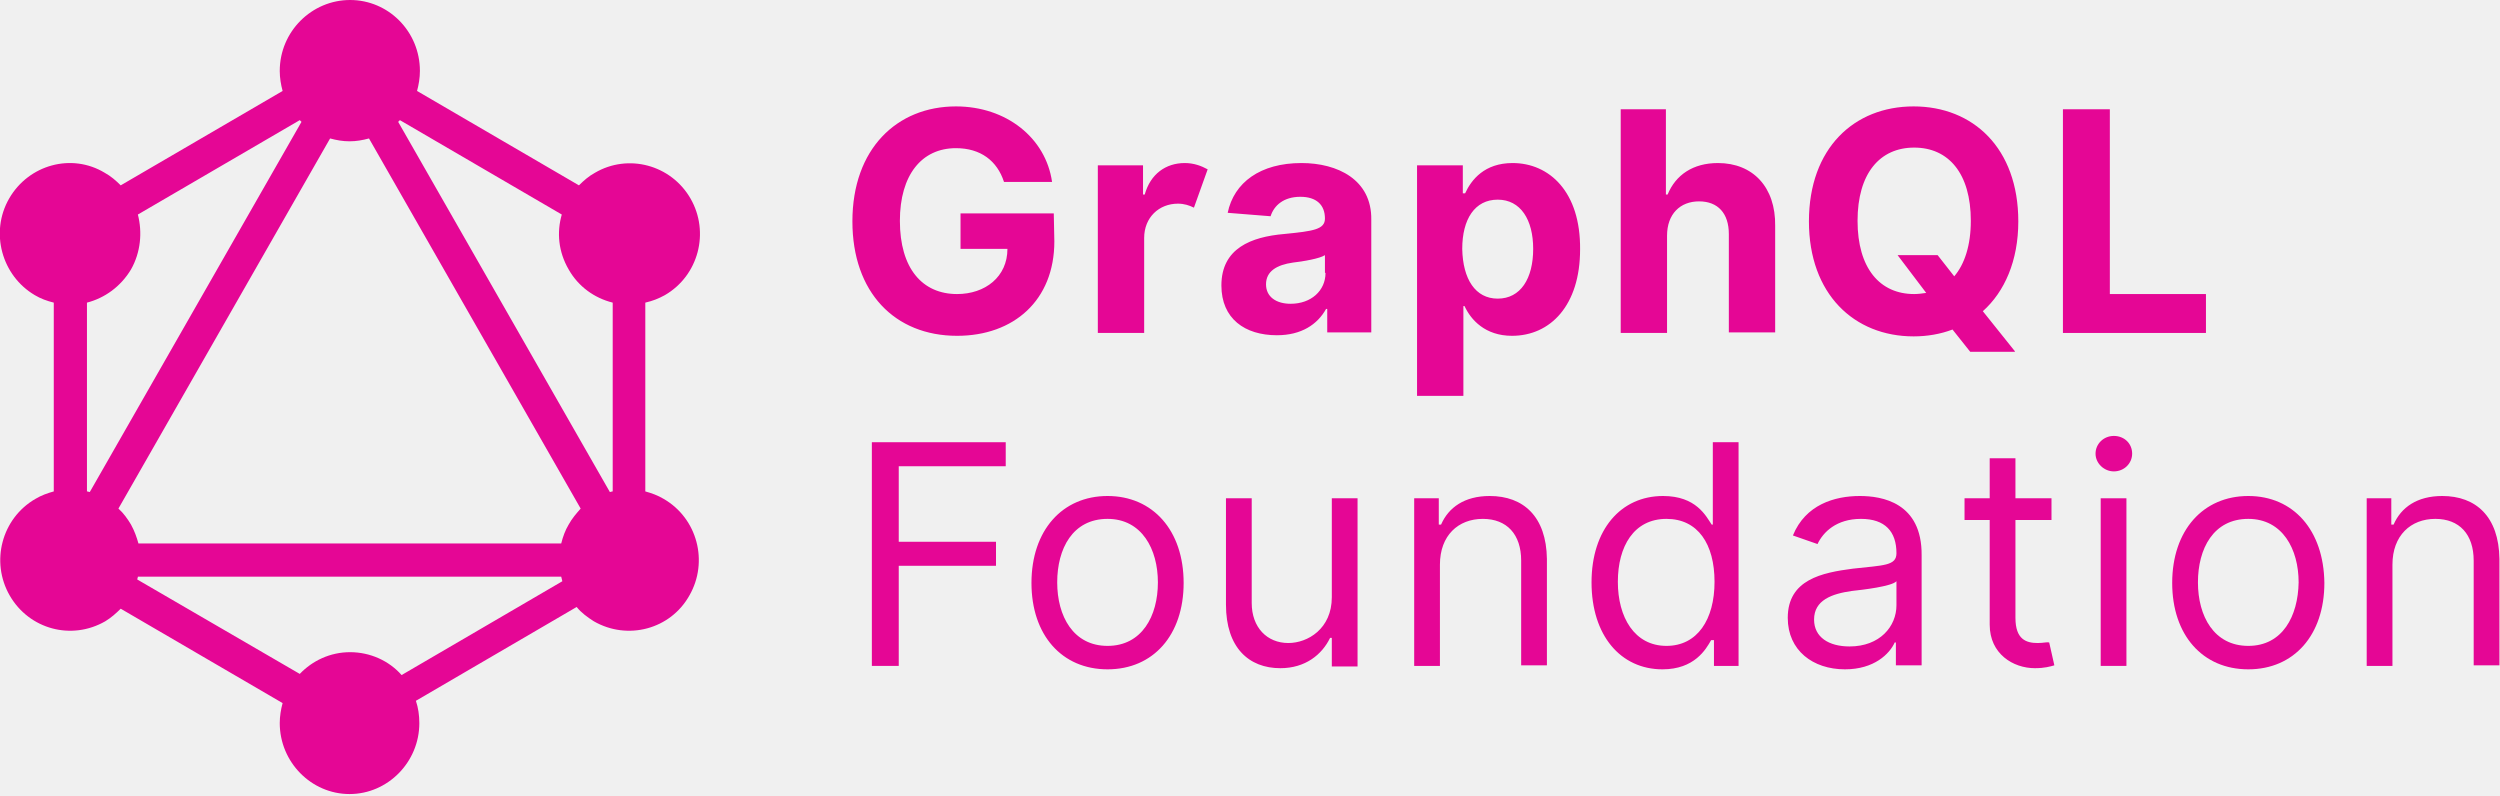
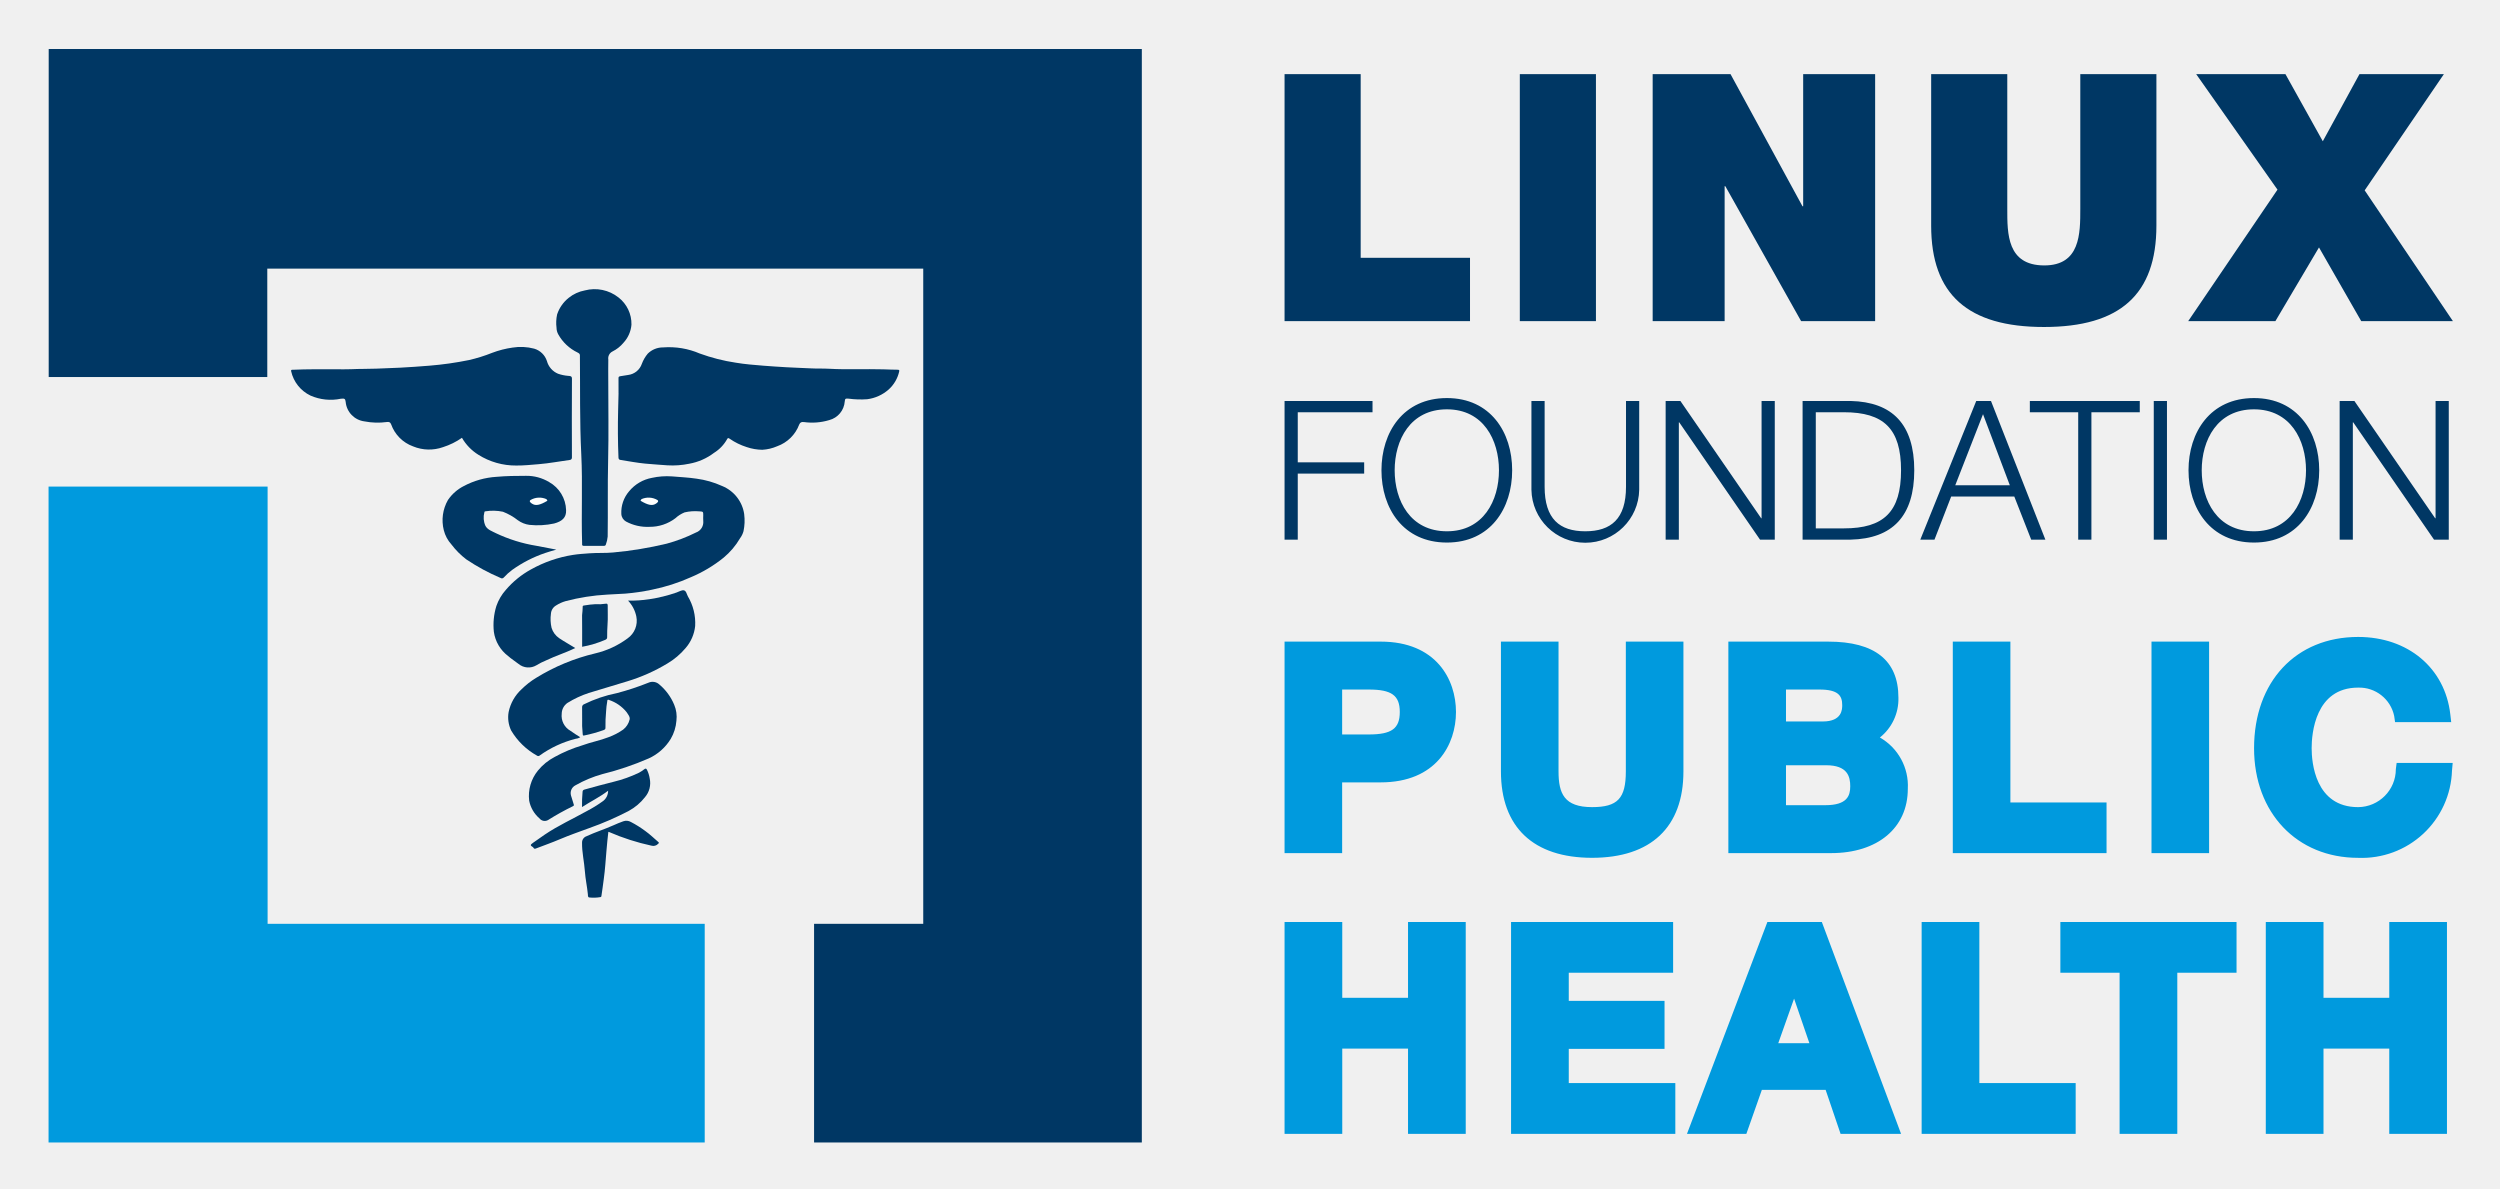
- <svg xmlns="http://www.w3.org/2000/svg" width="437" height="139" viewBox="0 0 437 139">
-   <g fill="#E50695" transform="translate(-1)">
-     <polygon points="153.4 116.4 158.1 116.4 158.1 98.9 175.1 98.9 175.1 94.7 158.1 94.7 158.1 81.5 176.8 81.5 176.8 77.3 153.4 77.3" />
-     <path d="M194.6 86.7C186.7 86.7 181.3 92.7 181.3 101.9 181.3 111 186.6 117 194.6 117 202.6 117 207.9 111 207.9 101.9 207.9 92.7 202.5 86.7 194.6 86.7zM194.6 112.9C188.6 112.9 185.8 107.7 185.8 101.8 185.8 95.9 188.5 90.7 194.6 90.7 200.6 90.7 203.4 96 203.4 101.8 203.4 107.7 200.6 112.9 194.6 112.9zM233.8 104.4C233.8 109.9 229.6 112.4 226.2 112.4 222.5 112.4 219.8 109.7 219.8 105.4L219.8 87.1 215.3 87.1 215.3 105.7C215.3 113.2 219.3 116.8 224.8 116.8 229.2 116.8 232.1 114.4 233.5 111.5L233.8 111.5 233.8 116.5 238.3 116.5 238.3 87.1 233.8 87.1 233.8 104.4zM261.4 86.7C257 86.7 254.2 88.7 252.9 91.7L252.5 91.7 252.5 87.1 248.2 87.1 248.2 116.4 252.7 116.4 252.7 98.7C252.7 93.6 255.9 90.7 260.2 90.7 264.4 90.7 266.9 93.4 266.9 98L266.9 116.3 271.4 116.3 271.4 97.7C271.3 90.3 267.3 86.7 261.4 86.7zM300.6 91.7L300.2 91.7C299.2 90.2 297.5 86.7 291.7 86.7 284.3 86.7 279.2 92.6 279.2 101.8 279.2 111.1 284.3 117 291.6 117 297.2 117 299.2 113.5 300.1 111.9L300.6 111.9 300.6 116.4 304.9 116.4 304.9 77.3 300.4 77.3 300.4 91.7 300.6 91.7zM292.3 112.9C286.7 112.9 283.8 107.9 283.8 101.7 283.8 95.5 286.6 90.7 292.3 90.7 297.8 90.7 300.7 95.1 300.7 101.7 300.7 108.3 297.7 112.9 292.3 112.9zM326.1 86.7C321.7 86.7 316.6 88.2 314.4 93.6L318.7 95.1C319.7 93 322 90.7 326.3 90.7 330.5 90.7 332.5 92.9 332.5 96.7 332.5 98.9 330.3 98.8 324.9 99.4 319.5 100.1 313.5 101.3 313.5 108 313.5 113.7 317.9 117 323.5 117 328.6 117 331.3 114.3 332.2 112.3L332.4 112.3 332.4 116.3 336.9 116.3 336.9 97.1C337 87.8 329.9 86.7 326.1 86.7zM332.5 105.8C332.5 109.5 329.6 113 324.3 113 320.7 113 318.1 111.4 318.1 108.3 318.1 104.9 321.2 103.8 324.7 103.3 326.6 103.1 331.7 102.5 332.5 101.6L332.5 105.8 332.5 105.8zM357.2 112.4C355.2 112.4 353.3 111.8 353.3 108L353.3 90.9 359.6 90.9 359.6 87.1 353.3 87.1 353.3 80.1 348.8 80.1 348.8 87.1 344.4 87.1 344.4 90.9 348.8 90.9 348.8 109.2C348.8 114.3 352.9 116.8 356.7 116.8 358.4 116.8 359.4 116.5 360.1 116.3L359.2 112.3C358.8 112.2 358.2 112.4 357.2 112.4z" />
-     <rect width="4.5" height="29.3" x="368.2" y="87.1" />
-     <path d="M370.5 76.2C368.7 76.2 367.3 77.6 367.3 79.3 367.3 81 368.8 82.4 370.5 82.4 372.3 82.4 373.7 81 373.7 79.3 373.7 77.5 372.3 76.2 370.5 76.2zM394 86.7C386.1 86.7 380.7 92.7 380.7 101.9 380.7 111 386 117 394 117 402 117 407.3 111 407.3 101.9 407.2 92.7 401.9 86.7 394 86.7zM394 112.9C388 112.9 385.2 107.7 385.2 101.8 385.2 95.9 387.9 90.7 394 90.7 400 90.7 402.8 96 402.8 101.8 402.7 107.7 400 112.9 394 112.9zM427.9 86.7C423.5 86.7 420.7 88.7 419.4 91.7L419 91.7 419 87.1 414.7 87.1 414.7 116.4 419.2 116.4 419.2 98.7C419.2 93.6 422.4 90.7 426.7 90.7 430.9 90.7 433.4 93.4 433.4 98L433.4 116.3 437.9 116.3 437.9 97.7C437.8 90.3 433.8 86.7 427.9 86.7zM185.2 37.3L168.9 37.3 168.9 43.5 177.1 43.5C177.1 48.4 173.2 51.4 168.3 51.4 162.2 51.4 158.3 46.9 158.3 38.6 158.3 30.6 162.1 25.9 168.1 25.9 172.4 25.9 175.3 28.1 176.5 31.8L184.9 31.8C183.8 24.1 176.9 18.6 168.1 18.6 157.8 18.6 150 26 150 38.7 150 51.1 157.4 58.7 168.3 58.7 178.2 58.7 185.3 52.5 185.3 42.2L185.2 37.3 185.2 37.3zM201.1 34L200.8 34 200.8 28.9 192.9 28.9 192.9 58.2 201 58.2 201 41.6C201 38 203.6 35.6 206.9 35.6 208 35.6 208.9 35.9 209.7 36.3L212.1 29.6C211 29 209.7 28.5 208.1 28.5 204.8 28.5 202.1 30.4 201.1 34zM228.5 28.5C221.3 28.5 216.7 31.9 215.6 37.2L223.1 37.8C223.7 35.9 225.4 34.4 228.3 34.4 231.1 34.4 232.6 35.8 232.6 38.2 232.6 40.1 230.6 40.4 225.5 40.9 219.7 41.4 214.5 43.4 214.5 49.9 214.5 55.7 218.6 58.6 224.2 58.6 228.5 58.6 231.3 56.7 232.8 54L233 54 233 58.1 240.7 58.1 240.7 38.4C240.8 31.4 234.8 28.5 228.5 28.5zM232.7 47.7C232.7 50.8 230.2 53.1 226.6 53.1 224.1 53.1 222.3 51.9 222.3 49.7 222.3 47.4 224.2 46.3 227 45.9 228.8 45.7 231.7 45.2 232.6 44.6L232.6 47.7 232.7 47.7 232.7 47.7zM265.4 28.5C260.5 28.5 258.2 31.4 257.1 33.8L256.7 33.8 256.7 28.9 248.7 28.9 248.7 69.2 256.8 69.2 256.8 53.5 257 53.5C258.1 55.9 260.6 58.7 265.3 58.7 272 58.7 277.2 53.4 277.2 43.6 277.3 33.5 271.8 28.5 265.4 28.5zM262.8 52.2C258.9 52.2 256.7 48.8 256.6 43.5 256.6 38.3 258.8 34.9 262.8 34.9 266.8 34.9 269 38.4 269 43.5 269 48.7 266.8 52.2 262.8 52.2zM301.3 28.5C296.9 28.5 293.9 30.6 292.5 34L292.2 34 292.2 19.1 284.3 19.1 284.3 58.2 292.4 58.2 292.4 41.2C292.4 37.4 294.7 35.2 298 35.2 301.3 35.2 303.2 37.3 303.2 40.9L303.2 58.1 311.3 58.1 311.3 39.5C311.4 32.7 307.4 28.5 301.3 28.5zM353.2 61.4L347.6 54.4C351.4 51 353.8 45.6 353.8 38.7 353.8 25.9 345.9 18.6 335.5 18.6 325.1 18.6 317.2 25.9 317.2 38.7 317.2 51.4 325.1 58.8 335.5 58.8 337.9 58.8 340.2 58.4 342.3 57.6L345.4 61.5 353.2 61.5 353.2 61.4zM342.6 48.3L339.7 44.6 332.7 44.6 337.7 51.2C337 51.3 336.3 51.4 335.6 51.4 329.6 51.4 325.7 46.9 325.7 38.6 325.7 30.3 329.6 25.8 335.6 25.8 341.6 25.8 345.5 30.3 345.5 38.6 345.5 42.9 344.4 46.2 342.6 48.3z" />
-     <polygon points="386.6 51.4 369.8 51.4 369.8 19.1 361.6 19.1 361.6 58.2 386.6 58.2" />
-     <path d="M117.2,51.6 C123.1,48.2 125.1,40.6 121.7,34.7 C118.3,28.8 110.8,26.8 105,30.2 C103.9,30.8 103,31.6 102.2,32.4 L73.9,15.9 C74.2,14.8 74.4,13.6 74.4,12.4 C74.4,5.5 68.9,0 62.2,0 C55.5,0 49.9,5.5 49.9,12.4 C49.9,13.6 50.1,14.8 50.4,15.9 L22.1,32.4 C21.3,31.6 20.4,30.8 19.3,30.2 C13.5,26.7 6,28.8 2.6,34.7 C-0.8,40.6 1.3,48.2 7.1,51.6 C8.1,52.2 9.2,52.6 10.4,52.9 L10.4,85.9 C9.3,86.2 8.2,86.6 7.2,87.2 C1.3,90.6 -0.7,98.2 2.7,104.1 C6.1,110 13.5,112 19.4,108.6 C20.4,108 21.3,107.2 22.1,106.4 L50.4,122.9 C50.1,124 49.9,125.2 49.9,126.4 C49.9,133.2 55.4,138.8 62.1,138.8 C68.8,138.8 74.3,133.2 74.3,126.4 C74.3,125 74.1,123.7 73.7,122.5 L101.8,106.1 C102.6,107.1 103.7,107.9 104.8,108.6 C110.7,112 118.2,110 121.5,104.1 C124.9,98.2 122.9,90.6 117,87.2 C116,86.6 114.9,86.2 113.8,85.9 L113.8,52.9 C115.1,52.6 116.1,52.2 117.2,51.6 Z M16.7,86 C16.5,86 16.4,85.9 16.2,85.9 L16.2,52.9 C19.3,52.1 22.1,50.1 23.9,47.1 C25.6,44.1 25.9,40.6 25.1,37.5 L53.4,21 C53.5,21.1 53.6,21.2 53.7,21.3 L16.7,86 Z M71.2,118 C69,115.5 65.7,114 62.2,114 C58.7,114 55.6,115.5 53.4,117.8 L25,101.3 C25,101.1 25.1,101 25.1,100.8 L99.1,100.8 C99.2,101.1 99.2,101.3 99.3,101.6 L71.2,118 Z M100.4,91.7 C99.8,92.7 99.4,93.8 99.1,95 L25.2,95 C24.9,93.9 24.5,92.8 23.9,91.7 C23.3,90.7 22.6,89.7 21.7,88.9 L58.7,24.2 C59.8,24.5 60.9,24.7 62.1,24.7 C63.3,24.7 64.4,24.5 65.5,24.2 L102.5,88.9 C101.8,89.7 101,90.6 100.4,91.7 Z M108.1,85.9 C107.9,85.9 107.8,86 107.6,86 L70.6,21.3 C70.7,21.2 70.8,21.1 70.9,21 L99.2,37.5 C98.3,40.6 98.6,44 100.4,47.1 C102.1,50.1 104.9,52.1 108.1,52.9 C108.1,52.9 108.1,85.9 108.1,85.9 Z" />
-   </g>
+ <svg xmlns="http://www.w3.org/2000/svg" role="img" viewBox="8.49 9.74 175.89 83.64">
+   <defs>
+     <style>.cls-1{fill:#009ade}.cls-2{fill:#003764}</style>
+   </defs>
+   <path d="M27.317 74.736V43.974H11.906V90.12h46.165V74.736H27.317z" class="cls-1" />
+   <path d="M88.824 13.188H11.916v23.078h15.379v-7.627h46.151v46.097h-7.681V90.12h23.059V13.188z" class="cls-2" />
+   <path d="M52.007 37.395c0-.395.002-.723-.001-1.05-.001-.082.018-.115.124-.136.185-.036.373-.055.559-.089a1.169 1.169 0 0 0 .96-.787 2.419 2.419 0 0 1 .416-.713 1.51 1.51 0 0 1 1.079-.438 5.48 5.48 0 0 1 2.577.43 13.007 13.007 0 0 0 2.541.646c.655.111 1.315.159 1.977.214.532.044 1.065.073 1.597.107.562.036 1.125.045 1.685.077.432.025.864.003 1.294.028 1.277.073 2.556.004 3.833.041.331.01.662.026.994.027.115 0.0.133.039.11.13a2.419 2.419 0 0 1-.732 1.255 2.824 2.824 0 0 1-1.513.691 6.403 6.403 0 0 1-1.318-.041c-.216-.016-.246-.004-.266.199a1.464 1.464 0 0 1-1.096 1.312 4.168 4.168 0 0 1-1.774.137c-.171-.016-.262.008-.335.177a2.578 2.578 0 0 1-1.549 1.524 3.037 3.037 0 0 1-1.051.249 3.553 3.553 0 0 1-1.091-.189 4.458 4.458 0 0 1-1.197-.586c-.079-.056-.136-.08-.183.026a2.669 2.669 0 0 1-.92.964 4.068 4.068 0 0 1-1.743.766 5.817 5.817 0 0 1-1.544.112c-.518-.041-1.038-.07-1.556-.12-.581-.056-1.153-.167-1.728-.257-.092-.014-.147-.05-.152-.162-.047-1.111-.053-2.222-.025-3.332.011-.426.017-.852.03-1.211zm-11.015 3.146a4.89 4.89 0 0 1-1.329.657 2.94 2.94 0 0 1-2.112-.053 2.563 2.563 0 0 1-1.543-1.552c-.057-.157-.158-.183-.311-.16a4.804 4.804 0 0 1-1.559-.045 1.519 1.519 0 0 1-1.328-1.373c-.026-.228-.086-.251-.343-.221a3.521 3.521 0 0 1-2.129-.221 2.501 2.501 0 0 1-1.365-1.716c-.025-.118.068-.1.147-.103.984-.045 1.968-.034 2.953-.035.38-0.0.761.015 1.139-.004.584-.03 1.17-.013 1.753-.038.562-.023 1.125-.041 1.686-.069.691-.035 1.381-.087 2.071-.142a23.328 23.328 0 0 0 2.756-.392 10.963 10.963 0 0 0 1.642-.512 6.691 6.691 0 0 1 1.43-.367 3.685 3.685 0 0 1 1.523.075 1.338 1.338 0 0 1 .896.871 1.347 1.347 0 0 0 .784.894 2.913 2.913 0 0 0 .702.148c.133.013.276-.005.275.202q-.015 2.766-.002 5.532a.163.163 0 0 1-.167.186c-.719.097-1.43.235-2.157.294-.532.044-1.065.101-1.598.096a4.915 4.915 0 0 1-2.655-.755 3.392 3.392 0 0 1-1.161-1.199zm19.858 5.378a2.529 2.529 0 0 0-1.564-1.99 6.417 6.417 0 0 0-1.784-.511c-.58-.087-1.163-.113-1.745-.162a4.94 4.94 0 0 0-1.396.103 2.716 2.716 0 0 0-1.615.952 2.275 2.275 0 0 0-.542 1.586.646.646 0 0 0 .325.533 3.161 3.161 0 0 0 1.651.376 2.96 2.96 0 0 0 1.822-.601 2.175 2.175 0 0 1 .653-.416 3.28 3.28 0 0 1 1.024-.073c.288.013.288.024.288.276a4.034 4.034 0 0 0 .002.41.773.773 0 0 1-.517.805 11.162 11.162 0 0 1-2.055.783 26.483 26.483 0 0 1-3.766.62c-.549.053-1.098.017-1.648.057-.4.029-.799.053-1.195.116A8.879 8.879 0 0 0 45.84 49.807a6.313 6.313 0 0 0-1.757 1.429 3.344 3.344 0 0 0-.671 1.141 4.529 4.529 0 0 0-.176 1.816 2.585 2.585 0 0 0 .999 1.7c.228.202.495.368.737.558a1.095 1.095 0 0 0 1.259.095 4.744 4.744 0 0 1 .682-.344c.663-.32 1.379-.539 2.05-.868-.376-.238-.769-.448-1.133-.695a1.357 1.357 0 0 1-.534-.726 2.72 2.72 0 0 1-.045-.99.727.727 0 0 1 .358-.583 2.526 2.526 0 0 1 .681-.308 14.576 14.576 0 0 1 2.923-.458c.428-.025.856-.052 1.284-.07a15.26 15.26 0 0 0 1.862-.275 12.956 12.956 0 0 0 2.743-.88 9.547 9.547 0 0 0 2.295-1.371 5.153 5.153 0 0 0 1.161-1.369 1.486 1.486 0 0 0 .242-.496 3.558 3.558 0 0 0 .048-1.193z" class="cls-2" />
+   <path d="M52.683 51.998a8.964 8.964 0 0 0 1.494-.1 10.617 10.617 0 0 0 1.904-.468c.177-.059.372-.188.525-.156.167.035.197.27.279.42a3.684 3.684 0 0 1 .514 2.09 2.813 2.813 0 0 1-.67 1.548 5.007 5.007 0 0 1-1.297 1.096 12.418 12.418 0 0 1-2.804 1.246c-.905.284-1.821.54-2.726.824a6.962 6.962 0 0 0-1.491.698.936.936 0 0 0-.401.756 1.218 1.218 0 0 0 .617 1.206c.222.154.445.306.689.454a.823.823 0 0 1-.345.111 7.497 7.497 0 0 0-2.503 1.166.15.15 0 0 1-.2.012 4.854 4.854 0 0 1-1.819-1.773 2.158 2.158 0 0 1-.174-1.291 2.994 2.994 0 0 1 .909-1.603 5.508 5.508 0 0 1 1.023-.8 14.084 14.084 0 0 1 4.159-1.724 6.193 6.193 0 0 0 2.281-1.058 1.511 1.511 0 0 0 .614-1.532 2.29 2.29 0 0 0-.58-1.12zm-2.415-3.855c-.227-0-.453-.005-.68.002-.117.004-.157-.035-.142-.133a.188.188 0 0 0 0-.036c-.068-2.092.044-4.188-.06-6.276-.116-2.322-.073-4.642-.096-6.963-.001-.125-.091-.153-.176-.201a3.069 3.069 0 0 1-1.348-1.274.968.968 0 0 1-.121-.457 2.755 2.755 0 0 1 .041-.943 2.5 2.5 0 0 1 .813-1.166 2.547 2.547 0 0 1 1.135-.523 2.713 2.713 0 0 1 2.369.493 2.357 2.357 0 0 1 .914 1.917A2.115 2.115 0 0 1 52.36 33.85a2.359 2.359 0 0 1-.775.616.541.541 0 0 0-.297.572c-.01.458-.003.916-.003 1.374 0 1.916.036 3.832-.01 5.747-.043 1.777-.005 3.554-.031 5.331a2.114 2.114 0 0 1-.13.567c-.023.077-.085.089-.167.088-.226-.004-.453-.002-.68-.002z" class="cls-2" />
+   <path d="M49.447 60.269c0-.256.004-.512-.002-.767a.208.208 0 0 1 .13-.211 9.336 9.336 0 0 1 2.322-.787 18.65 18.65 0 0 0 2.221-.734.702.702 0 0 1 .754.121 3.735 3.735 0 0 1 1.051 1.43 2.198 2.198 0 0 1 .157 1.129 2.96 2.96 0 0 1-.399 1.274 3.523 3.523 0 0 1-1.553 1.377 20.607 20.607 0 0 1-3.261 1.103 8.356 8.356 0 0 0-1.894.789.615.615 0 0 0-.311.712c.058.204.118.407.187.608.024.07.038.106-.054.15a18.659 18.659 0 0 0-1.745.971.466.466 0 0 1-.601-.111 2.192 2.192 0 0 1-.729-1.254 2.818 2.818 0 0 1 .615-2.112A3.763 3.763 0 0 1 47.506 63a10.046 10.046 0 0 1 1.965-.825c.598-.222 1.239-.334 1.832-.569a4.35 4.35 0 0 0 1.031-.535 1.271 1.271 0 0 0 .453-.705c.048-.187-.11-.362-.218-.529a2.654 2.654 0 0 0-1.224-.848c-.14-.064-.126.056-.133.102a5.594 5.594 0 0 0-.081.718 10.001 10.001 0 0 0-.043 1.117c.009.099-.033.144-.133.181a9.862 9.862 0 0 1-1.365.379c-.113.024-.093-.042-.103-.1a7.669 7.669 0 0 1-.039-1.118zm-1.819-11.86c-.294.088-.544.152-.785.238a8.925 8.925 0 0 0-2.324 1.193 4.16 4.16 0 0 0-.581.526.165.165 0 0 1-.228.038 14.396 14.396 0 0 1-2.413-1.308 5.419 5.419 0 0 1-1.045-1.049 2.334 2.334 0 0 1-.538-1.002 2.862 2.862 0 0 1 .293-2.129 2.971 2.971 0 0 1 1.114-.979 5.64 5.64 0 0 1 2.304-.65c.688-.061 1.376-.071 2.066-.07a3.064 3.064 0 0 1 1.631.438 2.332 2.332 0 0 1 1.196 1.975c.025.535-.293.792-.841.941a5.501 5.501 0 0 1-1.736.097 1.78 1.78 0 0 1-.814-.324 4.079 4.079 0 0 0-1.053-.6 3.391 3.391 0 0 0-1.237-.029c-.051.005-.063.028-.069.069a1.423 1.423 0 0 0 .074.95c.148.28.459.373.722.512a10.65 10.65 0 0 0 2.879.897c.444.092.892.171 1.388.266z" class="cls-2" />
+   <path d="M51.275 65.371c-.573.441-1.211.746-1.837 1.152a9.791 9.791 0 0 1 .041-1.099c.019-.09.067-.114.144-.137.669-.197 1.349-.364 2.025-.54a9.064 9.064 0 0 0 1.799-.641 2.697 2.697 0 0 0 .379-.25c.087-.064.128-.05.179.037a2.088 2.088 0 0 1 .197.622 1.521 1.521 0 0 1-.338 1.316 3.664 3.664 0 0 1-1.126.955 21.208 21.208 0 0 1-2.785 1.213c-.695.256-1.396.498-2.075.787-.555.236-1.126.438-1.69.653-.15.057-.149-.067-.208-.102-.193-.116-.189-.156-.004-.29q.413-.298.836-.584c.94-.637 1.992-1.115 2.989-1.672a8.915 8.915 0 0 0 1.05-.644.902.902 0 0 0 .423-.777zm.016 2.893c-.055.441-.093.88-.132 1.32-.059.668-.096 1.338-.19 2.004-.055.39-.099.781-.163 1.17-.008.047-0.0.083-.076.1a2.783 2.783 0 0 1-.771.025c-.124-.007-.101-.146-.109-.229-.052-.539-.173-1.07-.21-1.611-.046-.675-.212-1.339-.199-2.02a.465.465 0 0 1 .312-.448c.615-.287 1.272-.492 1.893-.769.228-.102.457-.2.696-.283a.633.633 0 0 1 .535.048 7.461 7.461 0 0 1 1.013.635c.327.233.61.51.911.769.068.059.056.074-.009.135a.463.463 0 0 1-.475.126 15.915 15.915 0 0 1-2.961-.953c-.018-.007-.037-.011-.064-.019zm-1.844-13.02c0-.75.005-1.488-.004-2.225a5.321 5.321 0 0 0 .043-.582c-.013-.105.094-.098.146-.105a5.975 5.975 0 0 1 .743-.084 3.242 3.242 0 0 0 .714-.031c.095-.023.159.001.157.116-.007.446.024.894-.012 1.338-.025.303-.025.604-.027.906-.001.101-.047.138-.138.181a7.481 7.481 0 0 1-1.623.488z" class="cls-2" />
+   <path fill="#fff" d="M53.554 44.97c.029-.043.051-.113.092-.123a1.223 1.223 0 0 1 1.098.073c.116.085.005.181-.095.249-.257.175-.551.124-1.094-.198zm-6.55 0c-.029-.043-.051-.113-.092-.123a1.223 1.223 0 0 0-1.098.073c-.117.085-.005.181.095.249.257.175.551.124 1.094-.198z" />
+   <path d="M102.918 64.785h2.707c3.913 0 5.302-2.667 5.302-4.952s-1.389-4.952-5.302-4.952h-6.759v14.88h4.052zm0-6.532H104.79c1.611 0 2.183.414 2.183 1.581 0 1.166-.571 1.58-2.183 1.58h-1.872zm19.959 5.76c0 1.902-.578 2.513-2.377 2.513-1.963 0-2.358-.961-2.358-2.513v-9.131h-4.052v9.131c0 3.92 2.276 6.079 6.41 6.079 4.146 0 6.429-2.159 6.429-6.079v-9.131h-4.052zm17.876-2.386a3.457 3.457 0 0 0 1.302-2.805c0-2.615-1.659-3.94-4.932-3.94h-7.032v14.88h7.226c3.28 0 5.399-1.776 5.399-4.524a3.909 3.909 0 0 0-1.963-3.61zm-2.088 3.435c0 .657-.208 1.328-1.755 1.328H134.145v-2.81h2.824c1.504 0 1.697.792 1.697 1.482zM134.145 60.5v-2.247h2.356c1.328 0 1.6.438 1.6 1.094 0 .285 0 1.153-1.366 1.153zm22.553 5.696h-6.765V54.882h-4.052v14.88h10.817v-3.566zm3.163-11.314h4.052v14.88h-4.052zm17.247 8.534l-.056.437a2.675 2.675 0 0 1-2.653 2.674c-3.036 0-3.271-3.173-3.271-4.146 0-1 .236-4.263 3.271-4.263a2.512 2.512 0 0 1 2.537 2l.061.43h3.95l-.064-.557c-.374-3.253-2.979-5.438-6.483-5.438-4.38 0-7.323 3.146-7.323 7.829 0 4.541 3.011 7.712 7.323 7.712a6.347 6.347 0 0 0 6.602-6.132l.049-.545z" class="cls-1" />
+   <path d="M98.866 37.951h6.189v.793H99.795v3.525h4.673v.793H99.795v4.646h-.929zm11.423-.205c3.061 0 4.591 2.405 4.591 5.083 0 2.678-1.53 5.083-4.591 5.083-3.074 0-4.605-2.405-4.605-5.083 0-2.678 1.53-5.083 4.605-5.083zm0 9.373c2.569 0 3.662-2.159 3.662-4.29 0-2.131-1.093-4.29-3.662-4.29-2.582 0-3.676 2.159-3.676 4.29 0 2.132 1.093 4.29 3.676 4.29zm5.946-9.168h.929v6.039c0 2.255 1.052 3.129 2.856 3.129 1.817 0 2.869-.874 2.869-3.129V37.951h.929v6.244a3.792 3.792 0 0 1-7.583 0zm9.443 0h1.038l5.684 8.253h.027V37.951h.929v9.756h-1.038l-5.684-8.253h-.027v8.253h-.929zm9.635 0h3.375c2.951.068 4.482 1.653 4.482 4.878 0 3.225-1.53 4.81-4.482 4.878h-3.375zm.929 8.963h1.981c2.801 0 4.017-1.161 4.017-4.085s-1.216-4.085-4.017-4.085h-1.981zm11.288-8.963h1.038l3.826 9.756h-.997l-1.189-3.033h-4.441l-1.175 3.033h-.997zm-1.476 5.93h3.839l-1.886-5.001zm5.248-5.93h7.734v.793H155.633v8.963h-.929v-8.963h-3.402zm8.718 0h.929v9.756h-.929zm7.05-.205c3.061 0 4.591 2.405 4.591 5.083 0 2.678-1.53 5.083-4.591 5.083-3.074 0-4.605-2.405-4.605-5.083 0-2.678 1.53-5.083 4.605-5.083zm0 9.373c2.569 0 3.662-2.159 3.662-4.29 0-2.131-1.093-4.29-3.662-4.29-2.582 0-3.676 2.159-3.676 4.29 0 2.132 1.093 4.29 3.676 4.29zm6.028-9.168h1.038l5.684 8.253h.027V37.951h.929v9.756h-1.038l-5.684-8.253h-.027v8.253h-.929zM98.866 14.954h5.356v12.924h7.692v4.454H98.866zm16.552 0h5.356V32.332h-5.356zm9.347 0h5.477l5.063 9.298h.049v-9.298h5.063V32.332h-5.209l-5.331-9.492h-.049v9.492H124.765zm35.441 10.661c0 4.843-2.556 7.131-7.911 7.131-5.355 0-7.936-2.288-7.936-7.131V14.954h5.355V24.422c0 1.752-.024 3.992 2.605 3.992 2.532 0 2.532-2.239 2.532-3.992v-9.468h5.355zm8.519-2.531l-5.721-8.129h6.28l2.629 4.722 2.58-4.722h5.94L174.859 23.132l6.207 9.2h-6.451l-2.97-5.184-3.067 5.184H162.444z" class="cls-2" />
+   <path d="M107.553 79.942h-4.627v-5.336h-4.06v14.908h4.06v-5.999h4.627v5.999h4.06V74.606h-4.06v5.336zm11.309 3.593h6.738v-3.378h-6.738v-1.978h7.342v-3.573h-11.402v14.908h11.557v-3.572h-7.497v-2.407zm13.975-8.929l-5.659 14.909h4.178l1.091-3.097h4.487l1.052 3.097h4.256l-5.576-14.909zm2.955 8.531h-2.192l1.114-3.139zM147.749 74.606h-4.06v14.908h10.837v-3.572h-6.777V74.606zm5.7 3.573h4.167v11.335h4.06V78.179h4.168v-3.573h-12.395v3.573zm23.14 1.763h-4.627v-5.336h-4.06v14.908h4.06v-5.999h4.627v5.999h4.06V74.606h-4.06v5.336z" class="cls-1" />
</svg>
